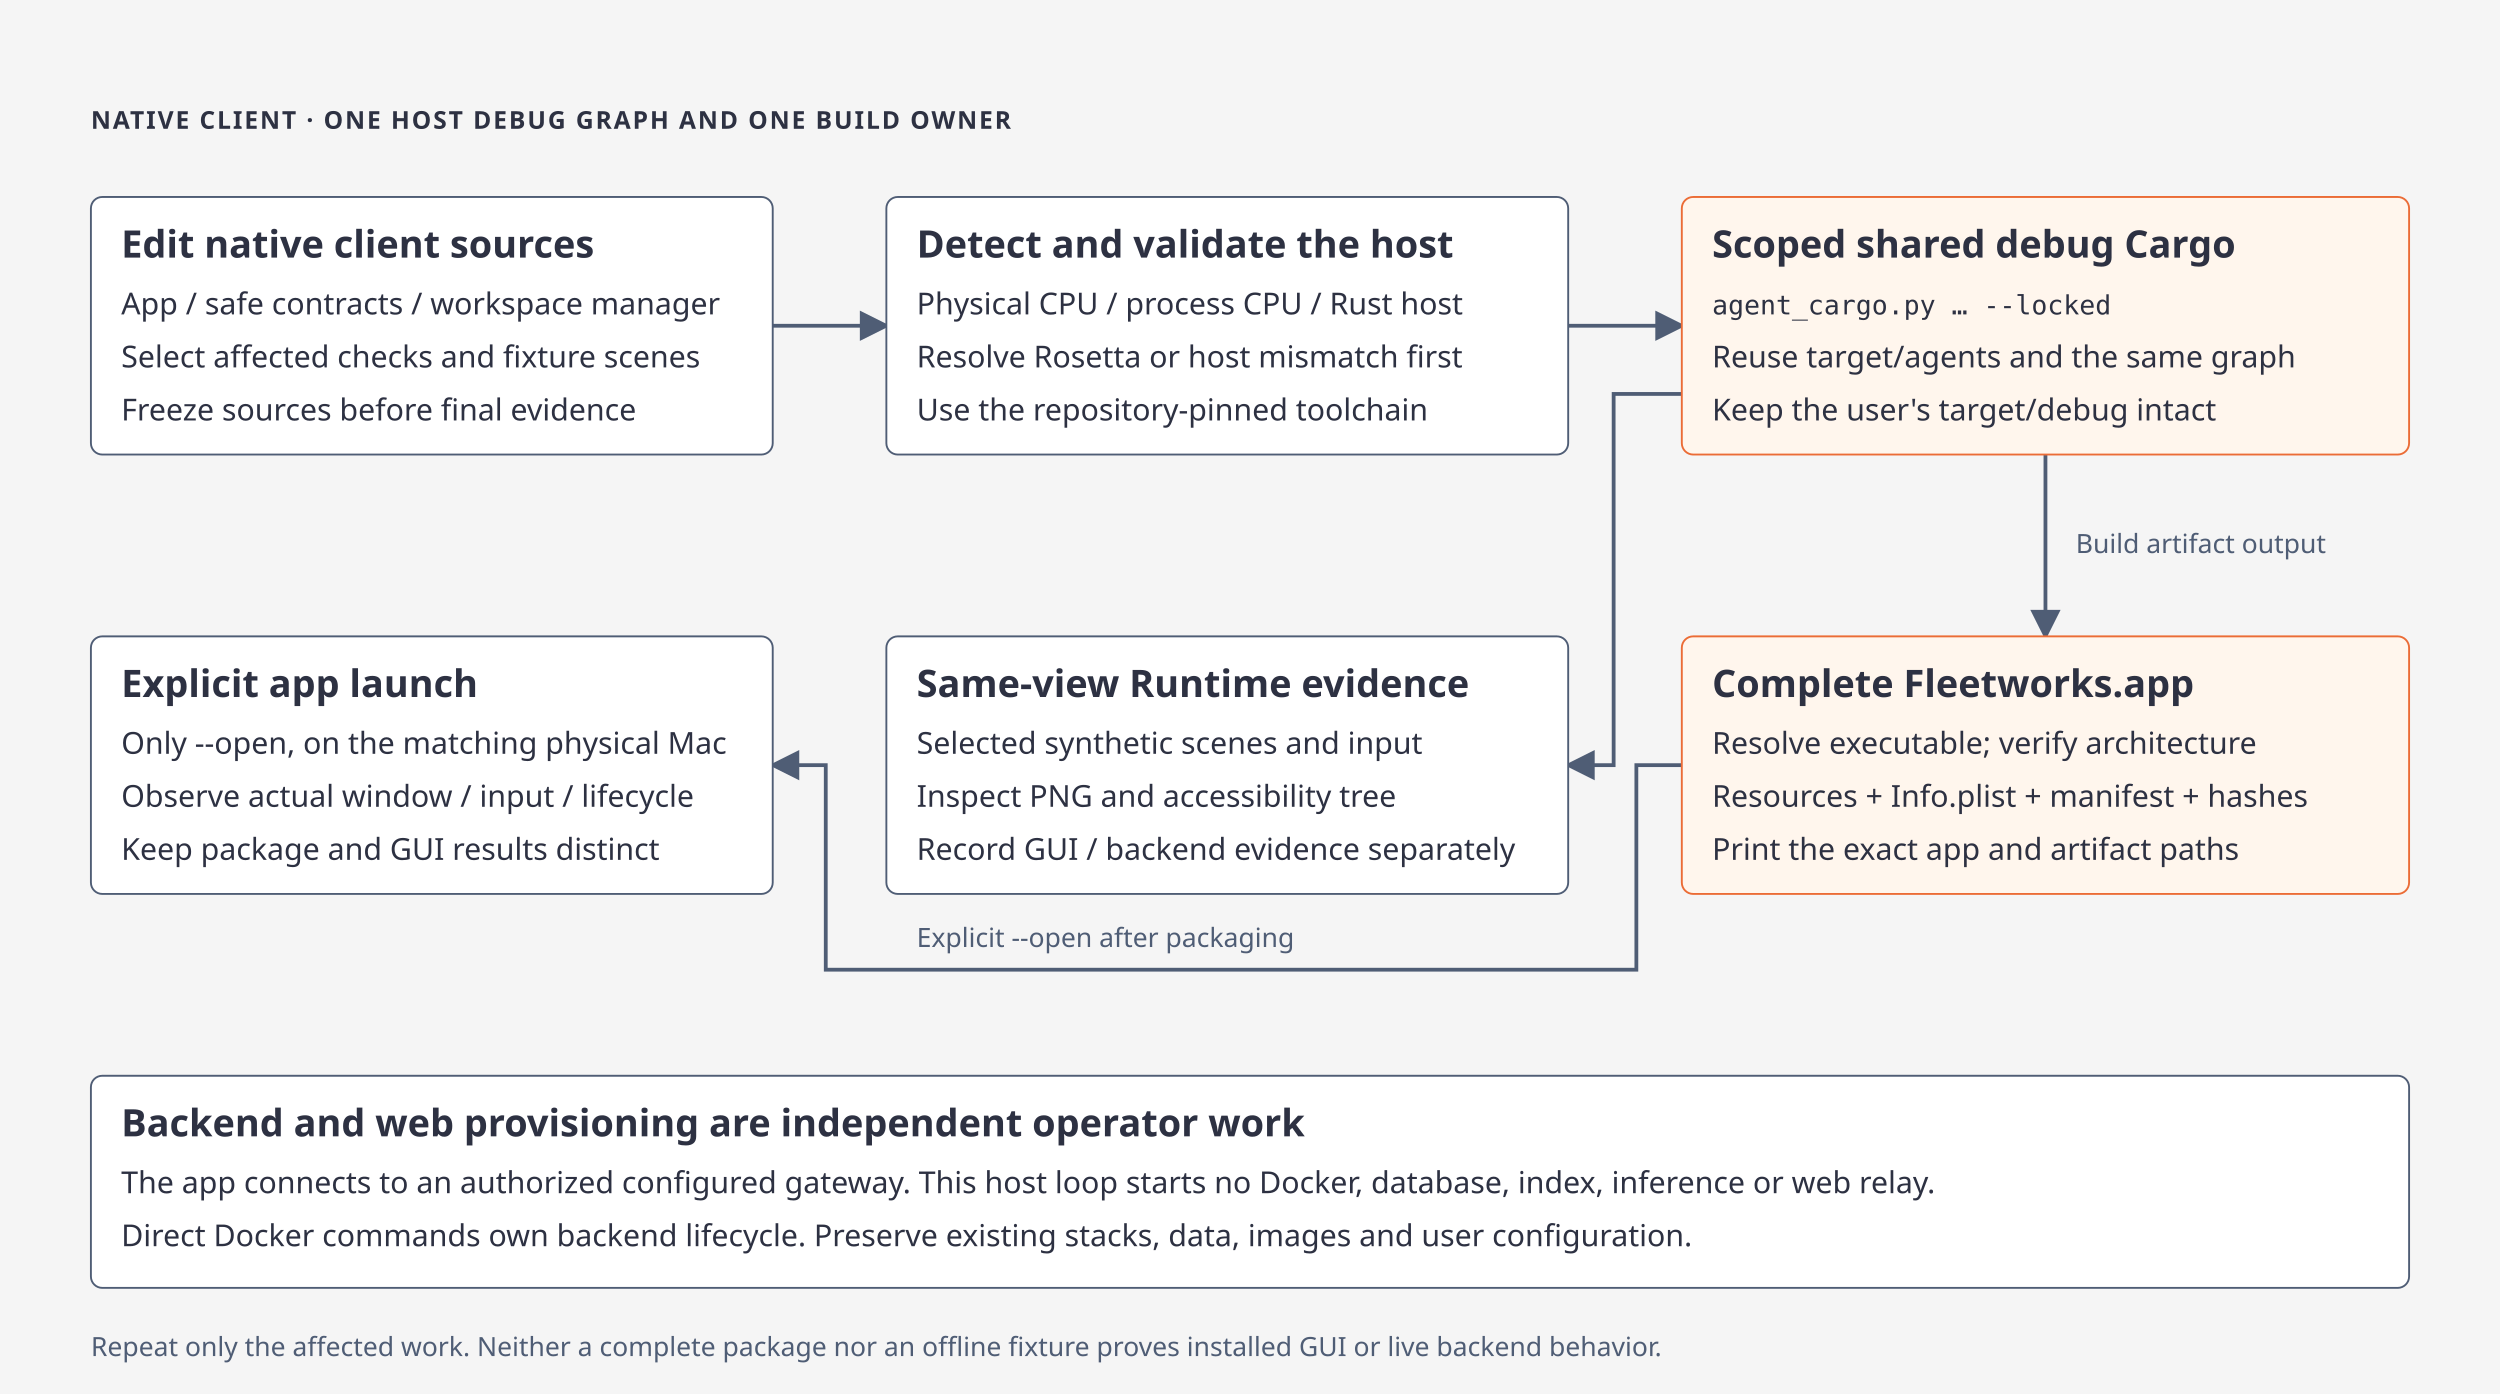
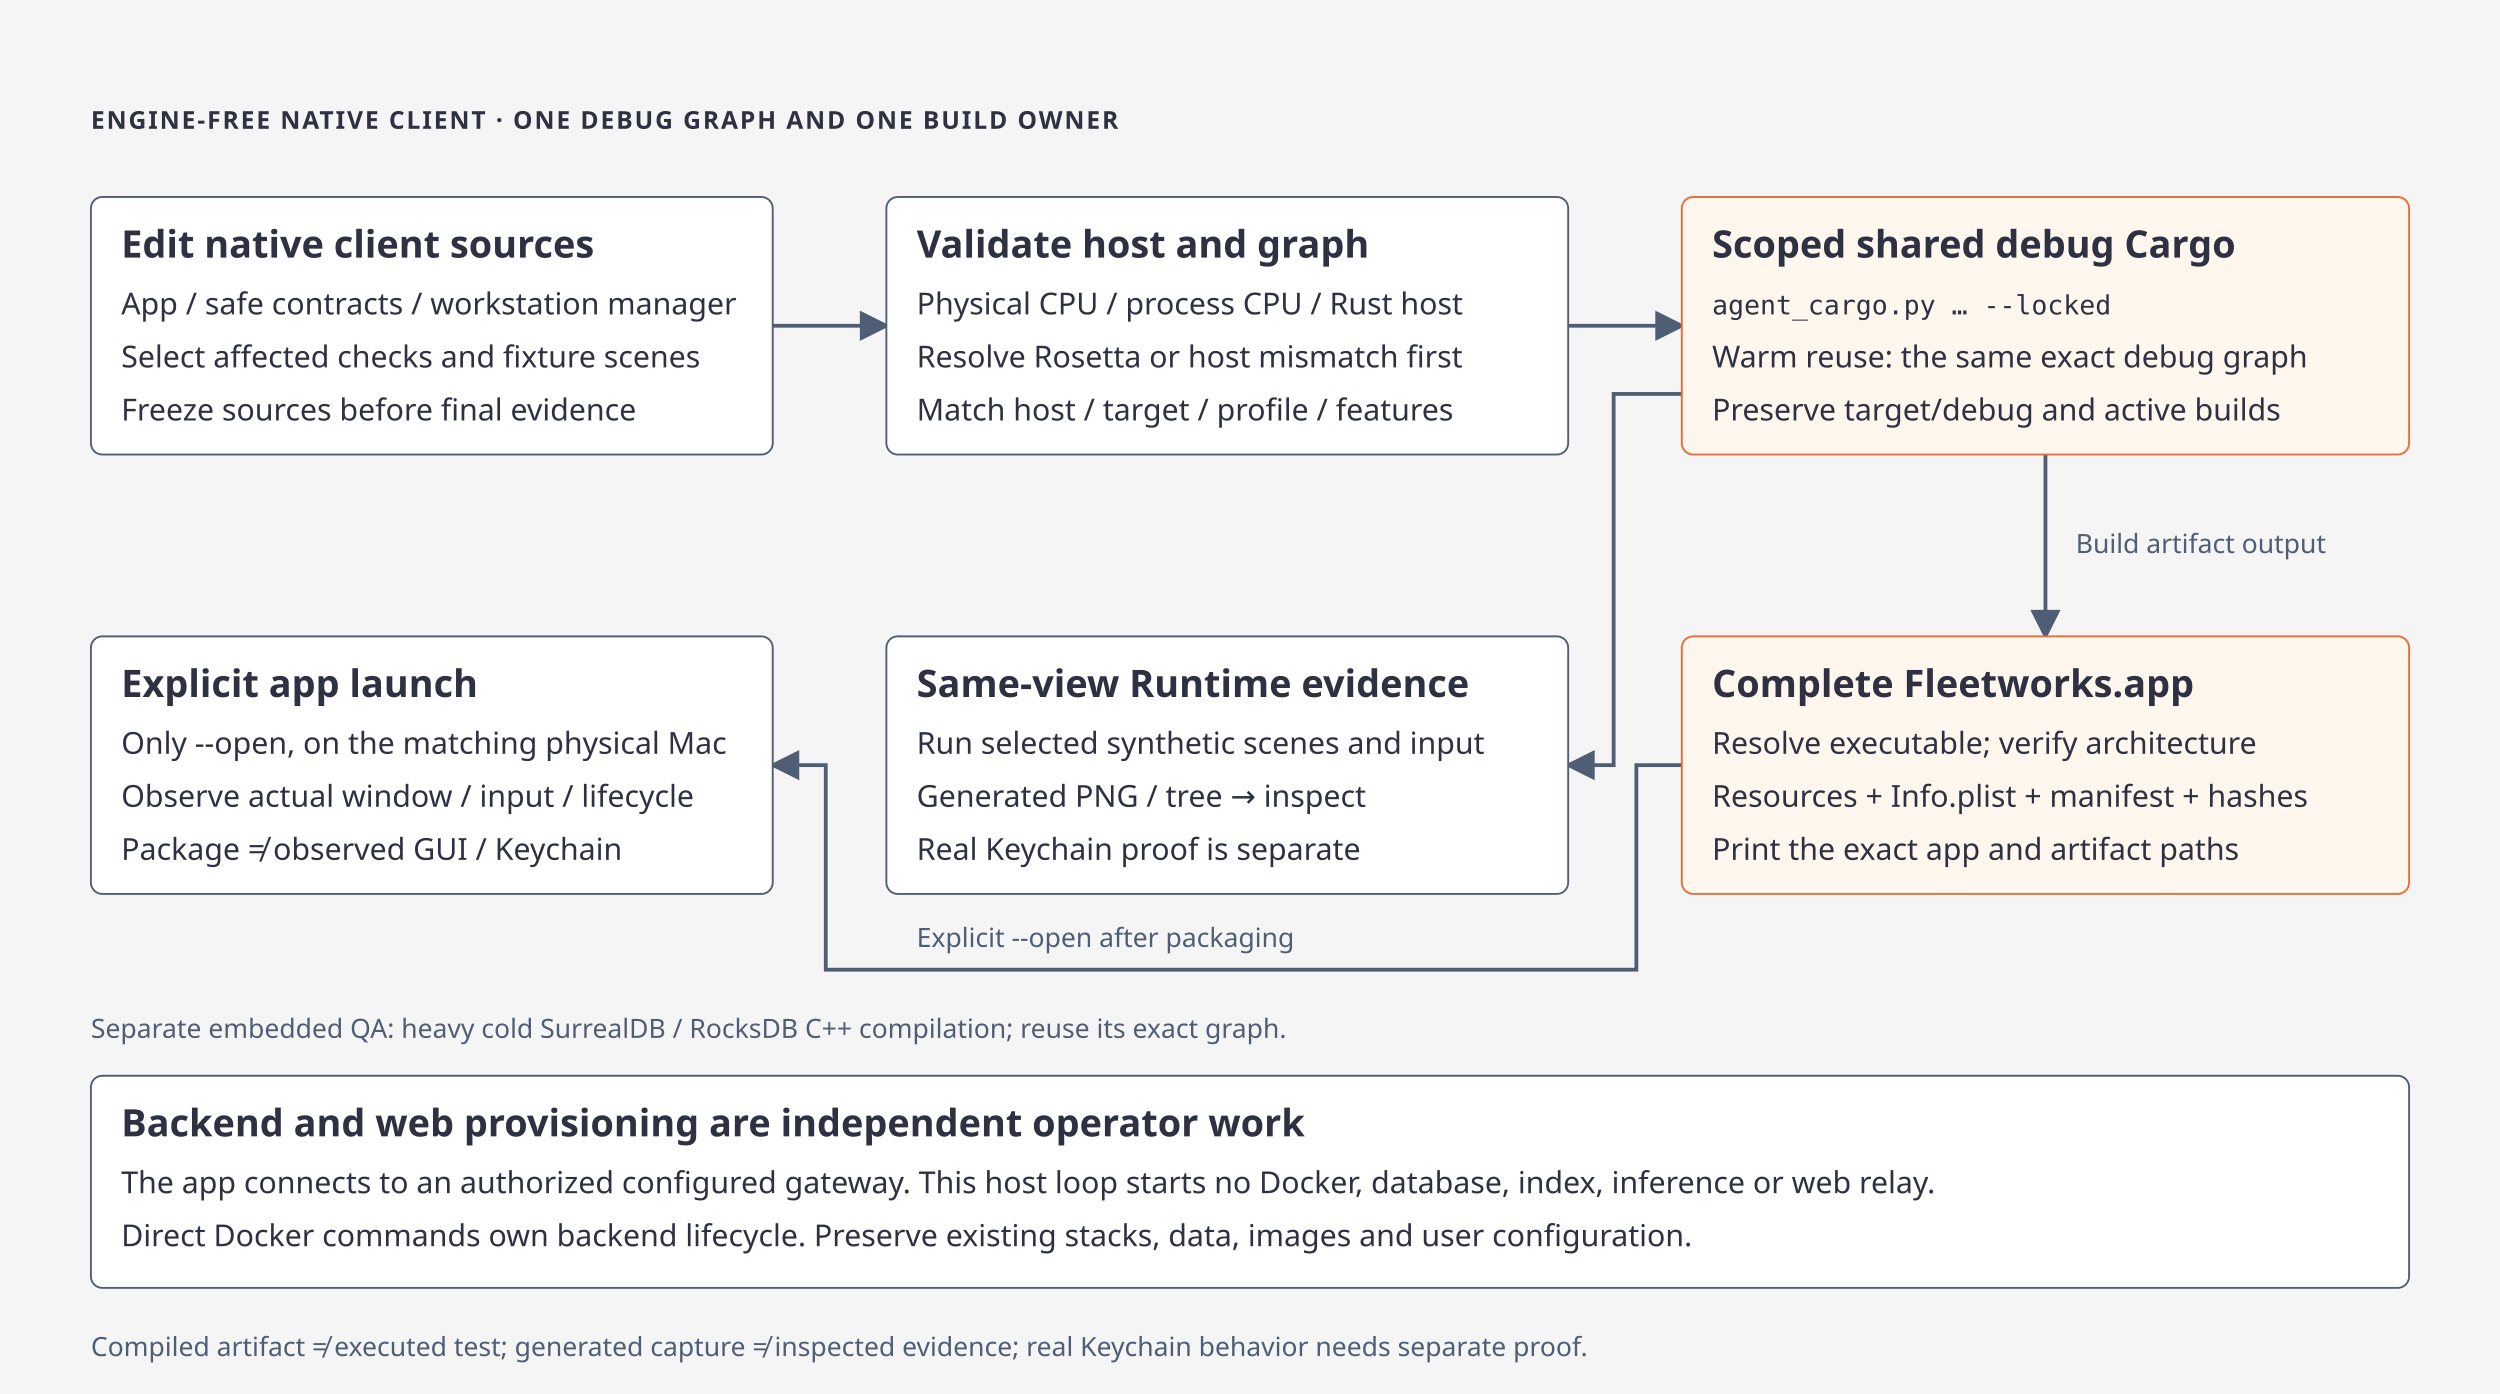
<svg xmlns="http://www.w3.org/2000/svg" viewBox="0 0 1320 736" role="img" aria-labelledby="dev-loop-native-title dev-loop-native-desc">
  <defs>
    <marker id="dev-loop-native-arrow" markerWidth="8" markerHeight="8" refX="7" refY="4" orient="auto">
      <path d="M0 0L8 4L0 8Z" fill="#4f5d75" />
    </marker>
  </defs>
  <style>text{font-family:Geist,system-ui,sans-serif;fill:#2d3142}.label{font-size:20px;font-weight:600}.note{font-size:16px}.zone{font-size:13px;font-weight:600;letter-spacing:1px}.node{fill:#fff;stroke:#4f5d75}.accent{fill:#fff6ed;stroke:#eb6c36}.edge{fill:none;stroke:#4f5d75;stroke-width:2;marker-end:url(#dev-loop-native-arrow)}.minor{fill:#4f5d75;font-size:14px}.code{font-family:'Geist Mono',ui-monospace,monospace;font-size:14px}</style>
  <rect width="1320" height="736" fill="#f5f5f5" />
-   <text x="48" y="68" class="zone">NATIVE CLIENT · ONE HOST DEBUG GRAPH AND ONE BUILD OWNER</text>
+   <text x="48" y="68" class="zone">ENGINE-FREE NATIVE CLIENT · ONE DEBUG GRAPH AND ONE BUILD OWNER</text>
  <path d="M408 172H468" class="edge" />
  <path d="M828 172H888" class="edge" />
  <path d="M1080 240V336" class="edge" />
  <path d="M888 208H852V404H828" class="edge" />
  <path d="M888 404H864V512H436V404H408" class="edge" />
  <rect x="48" y="104" width="360" height="136" rx="6" class="node" />
  <text x="64" y="136" class="label">Edit native client sources</text>
-   <text x="64" y="166" class="note">App / safe contracts / workspace manager</text>
+   <text x="64" y="166" class="note">App / safe contracts / workstation manager</text>
  <text x="64" y="194" class="note">Select affected checks and fixture scenes</text>
  <text x="64" y="222" class="note">Freeze sources before final evidence</text>
  <rect x="468" y="104" width="360" height="136" rx="6" class="node" />
-   <text x="484" y="136" class="label">Detect and validate the host</text>
+   <text x="484" y="136" class="label">Validate host and graph</text>
  <text x="484" y="166" class="note">Physical CPU / process CPU / Rust host</text>
  <text x="484" y="194" class="note">Resolve Rosetta or host mismatch first</text>
-   <text x="484" y="222" class="note">Use the repository-pinned toolchain</text>
+   <text x="484" y="222" class="note">Match host / target / profile / features</text>
  <rect x="888" y="104" width="384" height="136" rx="6" class="accent" />
  <text x="904" y="136" class="label">Scoped shared debug Cargo</text>
  <text x="904" y="166" class="code">agent_cargo.py … --locked</text>
-   <text x="904" y="194" class="note">Reuse target/agents and the same graph</text>
-   <text x="904" y="222" class="note">Keep the user's target/debug intact</text>
+   <text x="904" y="194" class="note">Warm reuse: the same exact debug graph</text>
+   <text x="904" y="222" class="note">Preserve target/debug and active builds</text>
  <text x="1096" y="292" class="minor">Build artifact output</text>
  <rect x="888" y="336" width="384" height="136" rx="6" class="accent" />
  <text x="904" y="368" class="label">Complete Fleetworks.app</text>
  <text x="904" y="398" class="note">Resolve executable; verify architecture</text>
  <text x="904" y="426" class="note">Resources + Info.plist + manifest + hashes</text>
  <text x="904" y="454" class="note">Print the exact app and artifact paths</text>
  <rect x="468" y="336" width="360" height="136" rx="6" class="node" />
  <text x="484" y="368" class="label">Same-view Runtime evidence</text>
-   <text x="484" y="398" class="note">Selected synthetic scenes and input</text>
-   <text x="484" y="426" class="note">Inspect PNG and accessibility tree</text>
-   <text x="484" y="454" class="note">Record GUI / backend evidence separately</text>
+   <text x="484" y="398" class="note">Run selected synthetic scenes and input</text>
+   <text x="484" y="426" class="note">Generated PNG / tree → inspect</text>
+   <text x="484" y="454" class="note">Real Keychain proof is separate</text>
  <rect x="48" y="336" width="360" height="136" rx="6" class="node" />
  <text x="64" y="368" class="label">Explicit app launch</text>
  <text x="64" y="398" class="note">Only --open, on the matching physical Mac</text>
  <text x="64" y="426" class="note">Observe actual window / input / lifecycle</text>
-   <text x="64" y="454" class="note">Keep package and GUI results distinct</text>
+   <text x="64" y="454" class="note">Package ≠ observed GUI / Keychain</text>
  <text x="484" y="500" class="minor">Explicit --open after packaging</text>
+   <text x="48" y="548" class="minor">Separate embedded QA: heavy cold SurrealDB / RocksDB C++ compilation; reuse its exact graph.</text>
  <rect x="48" y="568" width="1224" height="112" rx="6" class="node" />
  <text x="64" y="600" class="label">Backend and web provisioning are independent operator work</text>
  <text x="64" y="630" class="note">The app connects to an authorized configured gateway. This host loop starts no Docker, database, index, inference or web relay.</text>
  <text x="64" y="658" class="note">Direct Docker commands own backend lifecycle. Preserve existing stacks, data, images and user configuration.</text>
-   <text x="48" y="716" class="minor">Repeat only the affected work. Neither a complete package nor an offline fixture proves installed GUI or live backend behavior.</text>
+   <text x="48" y="716" class="minor">Compiled artifact ≠ executed test; generated capture ≠ inspected evidence; real Keychain behavior needs separate proof.</text>
</svg>
